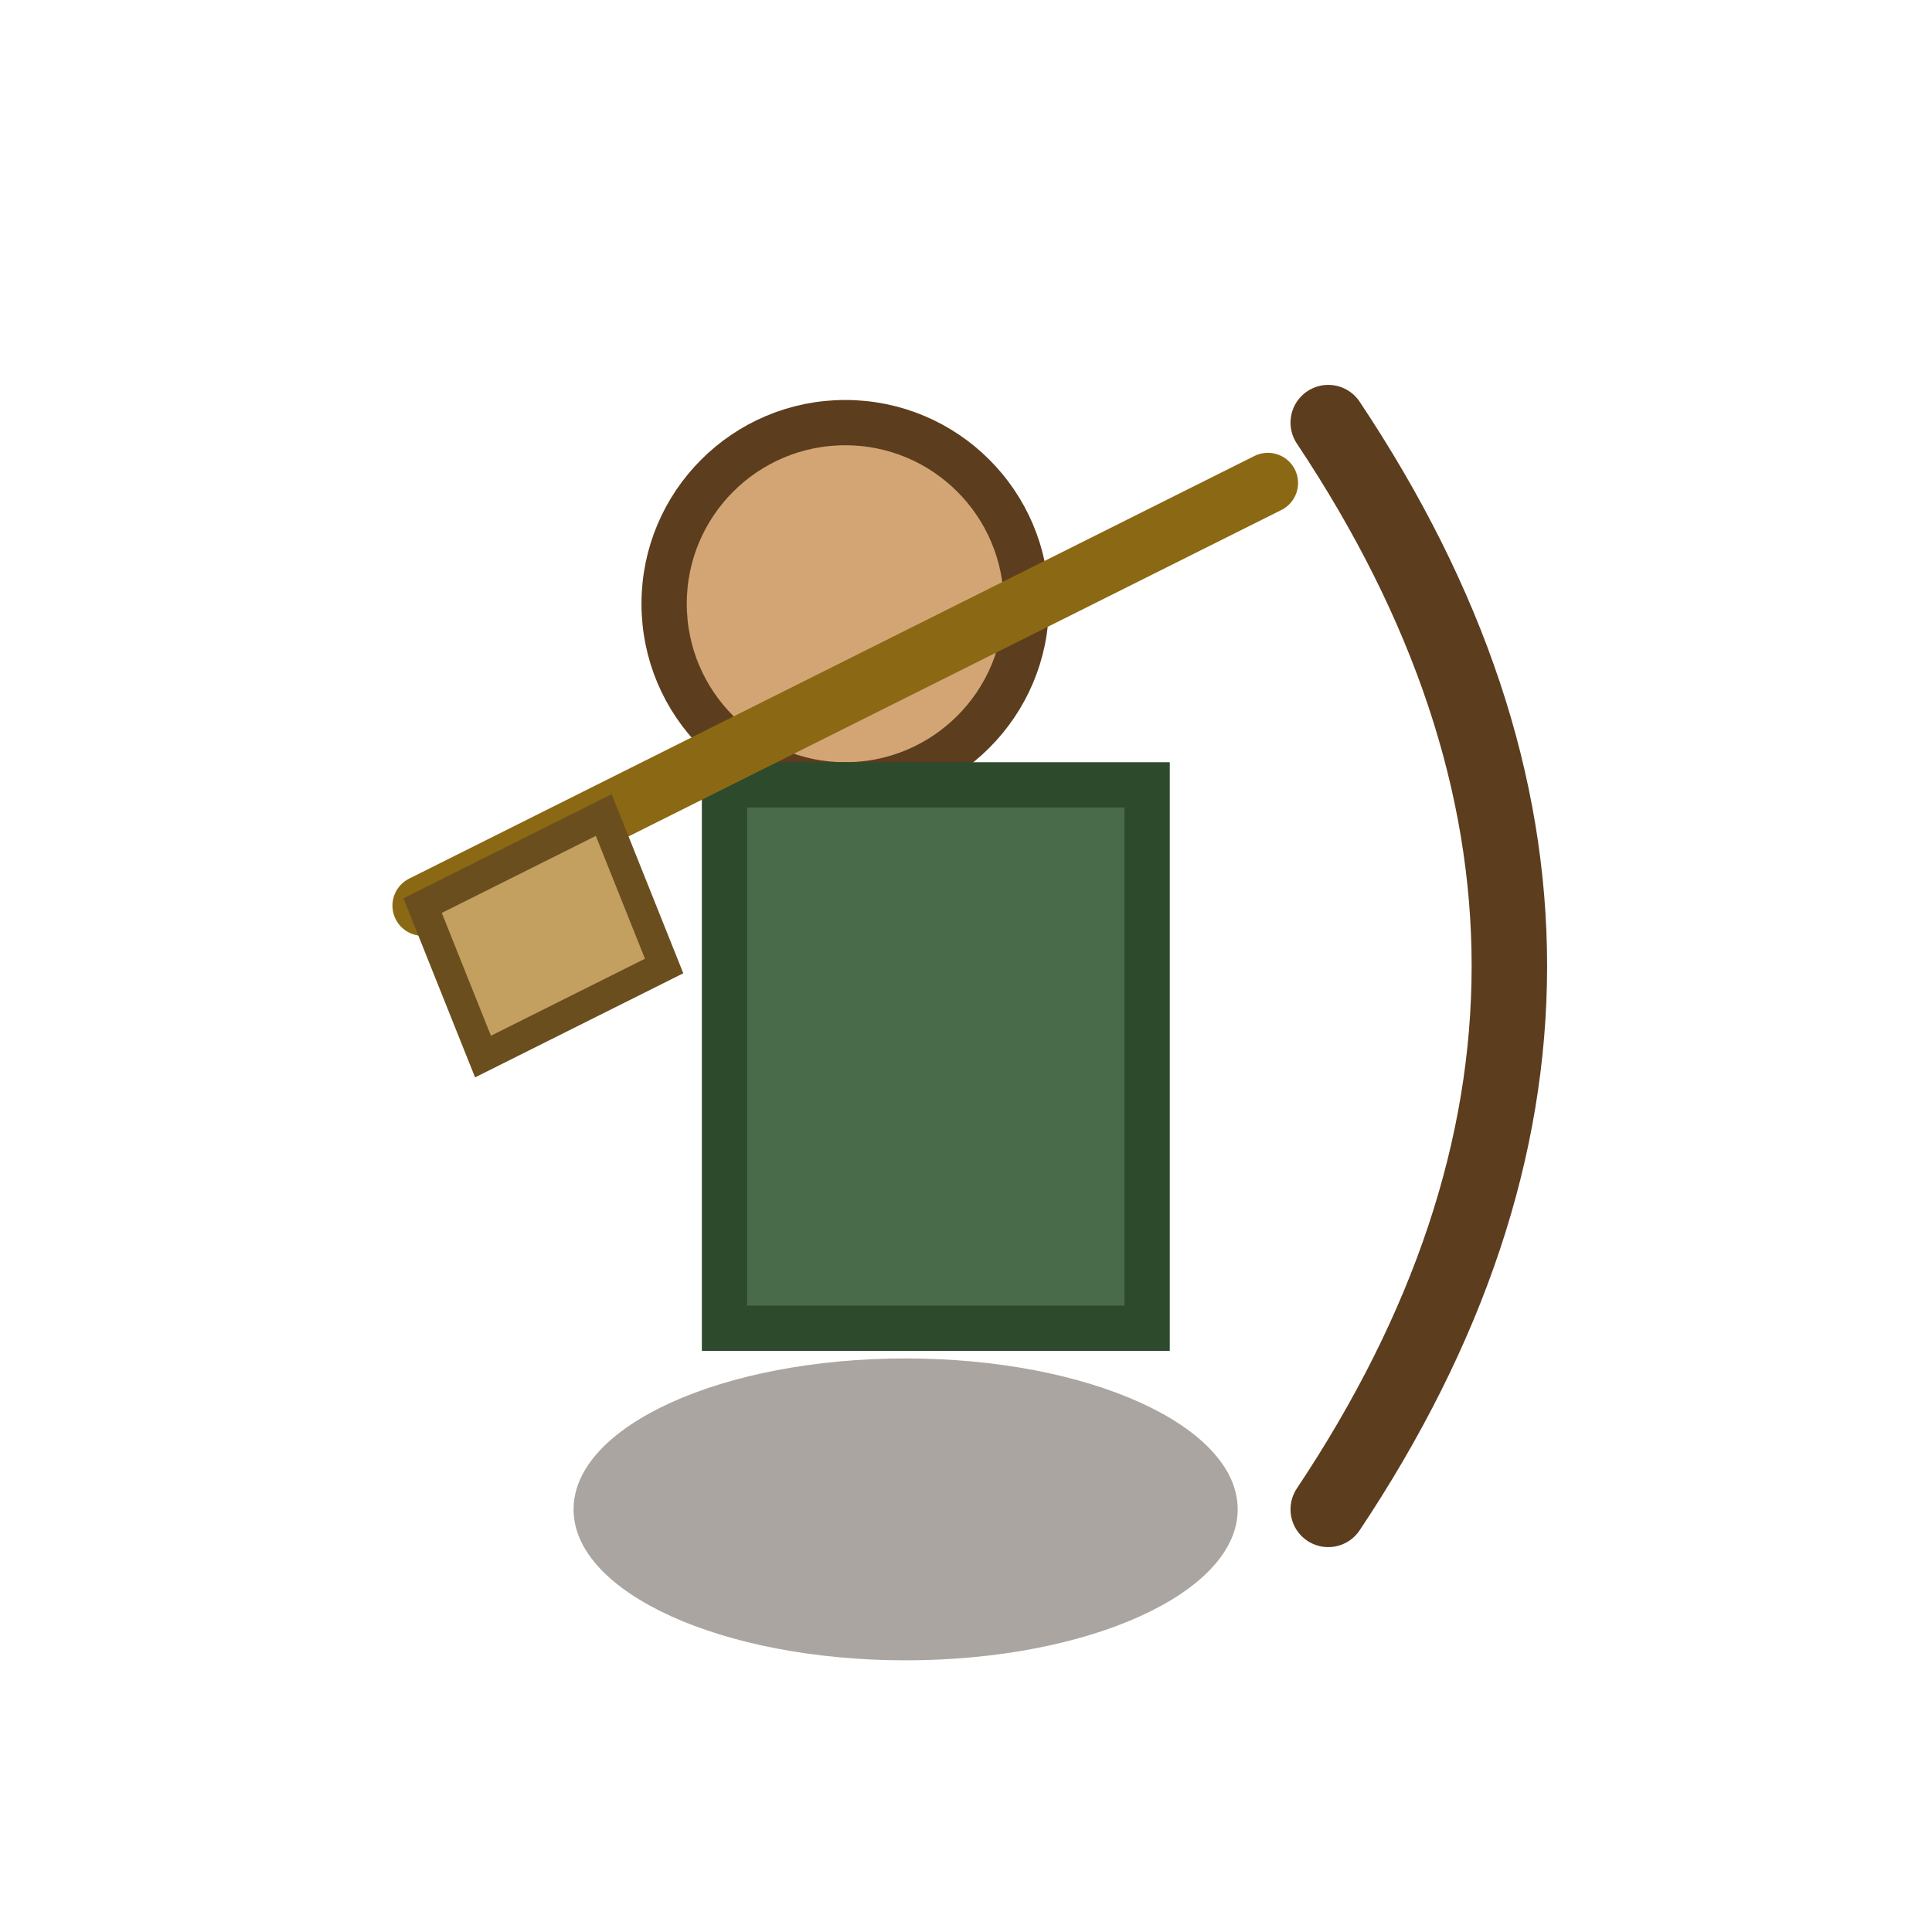
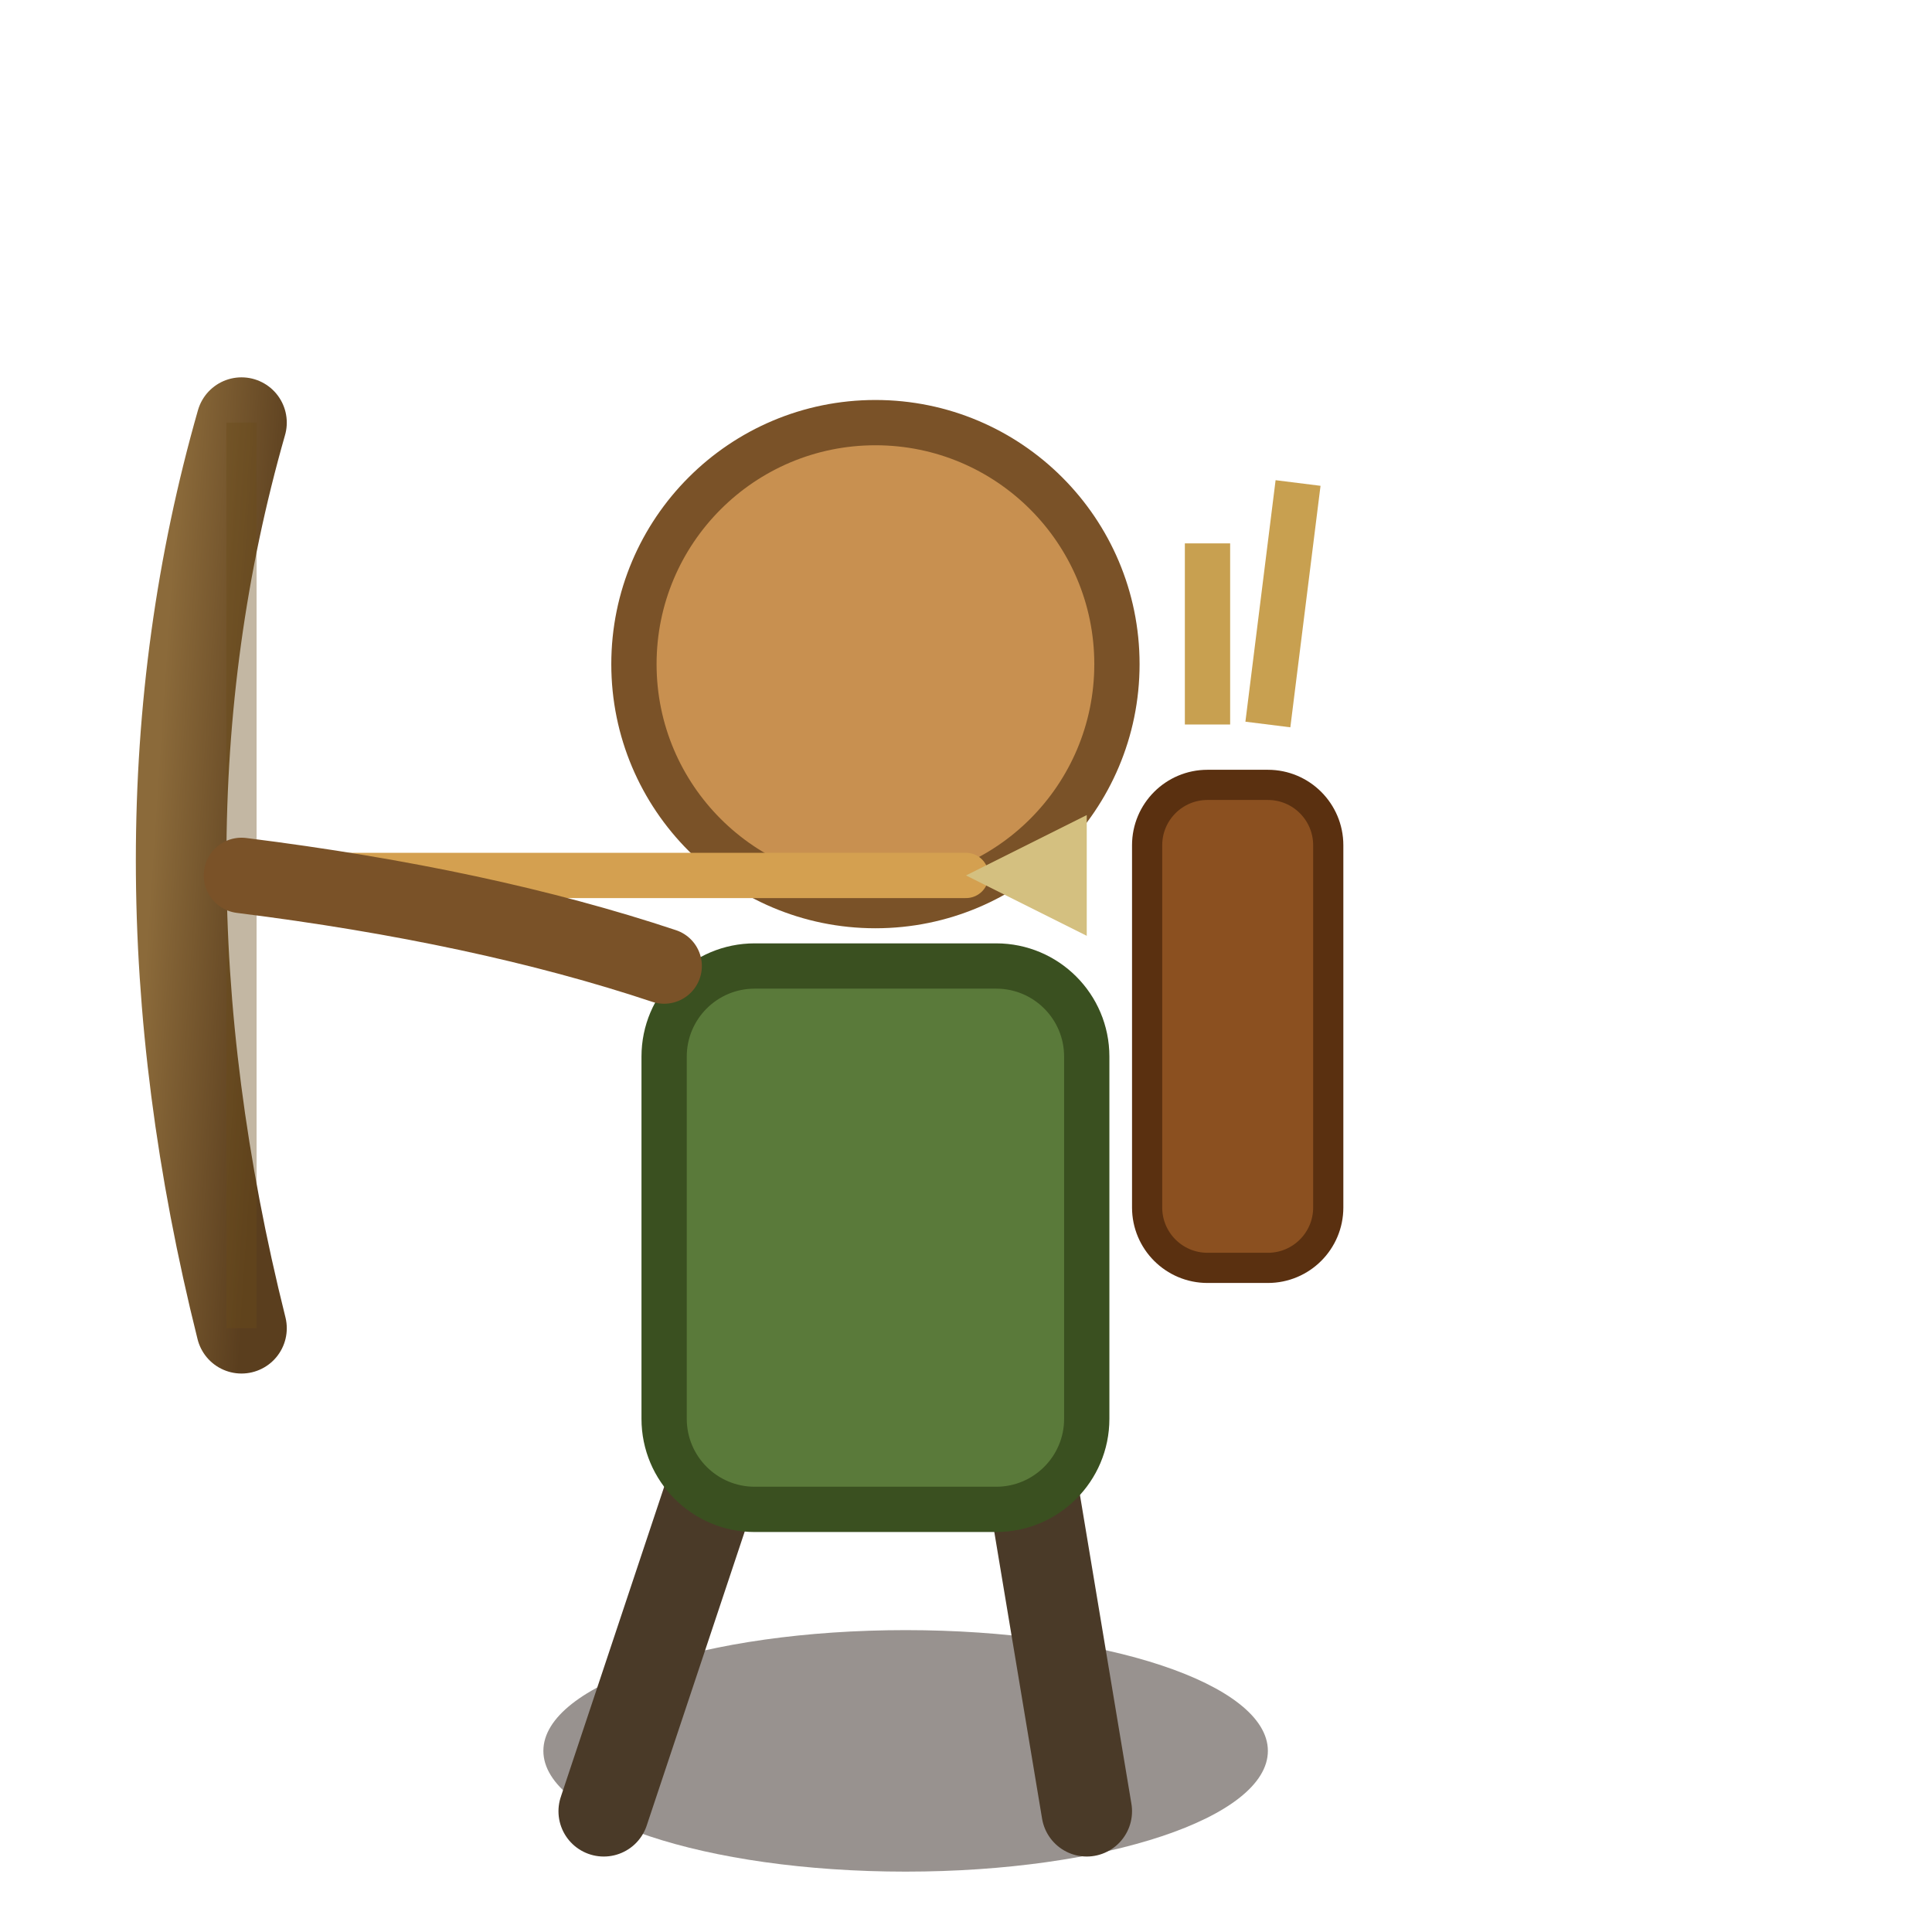
<svg xmlns="http://www.w3.org/2000/svg" width="64" height="64" viewBox="0 0 64 64" fill="none">
-   <ellipse cx="30" cy="50" rx="11" ry="5" fill="#2A1E12" opacity="0.4" />
-   <circle cx="28" cy="20" r="6" fill="#D4A574" stroke="#5C3D1E" stroke-width="1.5" />
-   <path d="M24 26h14v18H24z" fill="#4A6B4A" stroke="#2D4A2D" stroke-width="1.5" />
-   <path d="M44 14c8 12 8 24 0 36" stroke="#5C3D1E" stroke-width="2.5" fill="none" stroke-linecap="round" />
-   <path d="M42 16L14 30" stroke="#8B6914" stroke-width="2" stroke-linecap="round" />
-   <path d="M14 30l6-3 2 5-6 3-2-5z" fill="#C4A060" stroke="#6B4E1E" stroke-width="1" />
+   <defs>
+     <linearGradient id="bowgrad" x1="0%" y1="0%" x2="100%" y2="100%">
+       <stop offset="0%" stop-color="#8B6A3A" />
+       <stop offset="100%" stop-color="#5A3E1E" />
+     </linearGradient>
+   </defs>
+   <ellipse cx="30" cy="58" rx="12" ry="4" fill="#1A0E06" opacity="0.45" />
+   <path d="M24 48 L20 60M34 48 L36 60" stroke="#4A3A28" stroke-width="3" stroke-linecap="round" />
+   <rect x="22" y="32" width="14" height="18" rx="3" fill="#5A7A3A" stroke="#3A5020" stroke-width="1.5" />
+   <circle cx="29" cy="22" r="8" fill="#C89050" stroke="#7A5228" stroke-width="1.5" />
+   <rect x="38" y="26" width="6" height="16" rx="2" fill="#8B5020" stroke="#5A3010" stroke-width="1" />
+   <line x1="40" y1="24" x2="40" y2="18" stroke="#C8A050" stroke-width="1.5" />
+   <line x1="42" y1="24" x2="43" y2="16" stroke="#C8A050" stroke-width="1.5" />
+   <path d="M8 14 Q4 28 8 44" stroke="url(#bowgrad)" stroke-width="3" stroke-linecap="round" fill="none" />
+   <line x1="8" y1="14" x2="8" y2="44" stroke="#6A4A1A" stroke-width="1" opacity="0.4" />
+   <line x1="8" y1="29" x2="32" y2="29" stroke="#D4A050" stroke-width="1.5" stroke-linecap="round" />
+   <path d="M22 32 Q16 30 8 29" stroke="#7A5228" stroke-width="2.5" stroke-linecap="round" fill="none" />
+   <path d="M32 29 L36 27 L36 31Z" fill="#D4C080" />
</svg>
